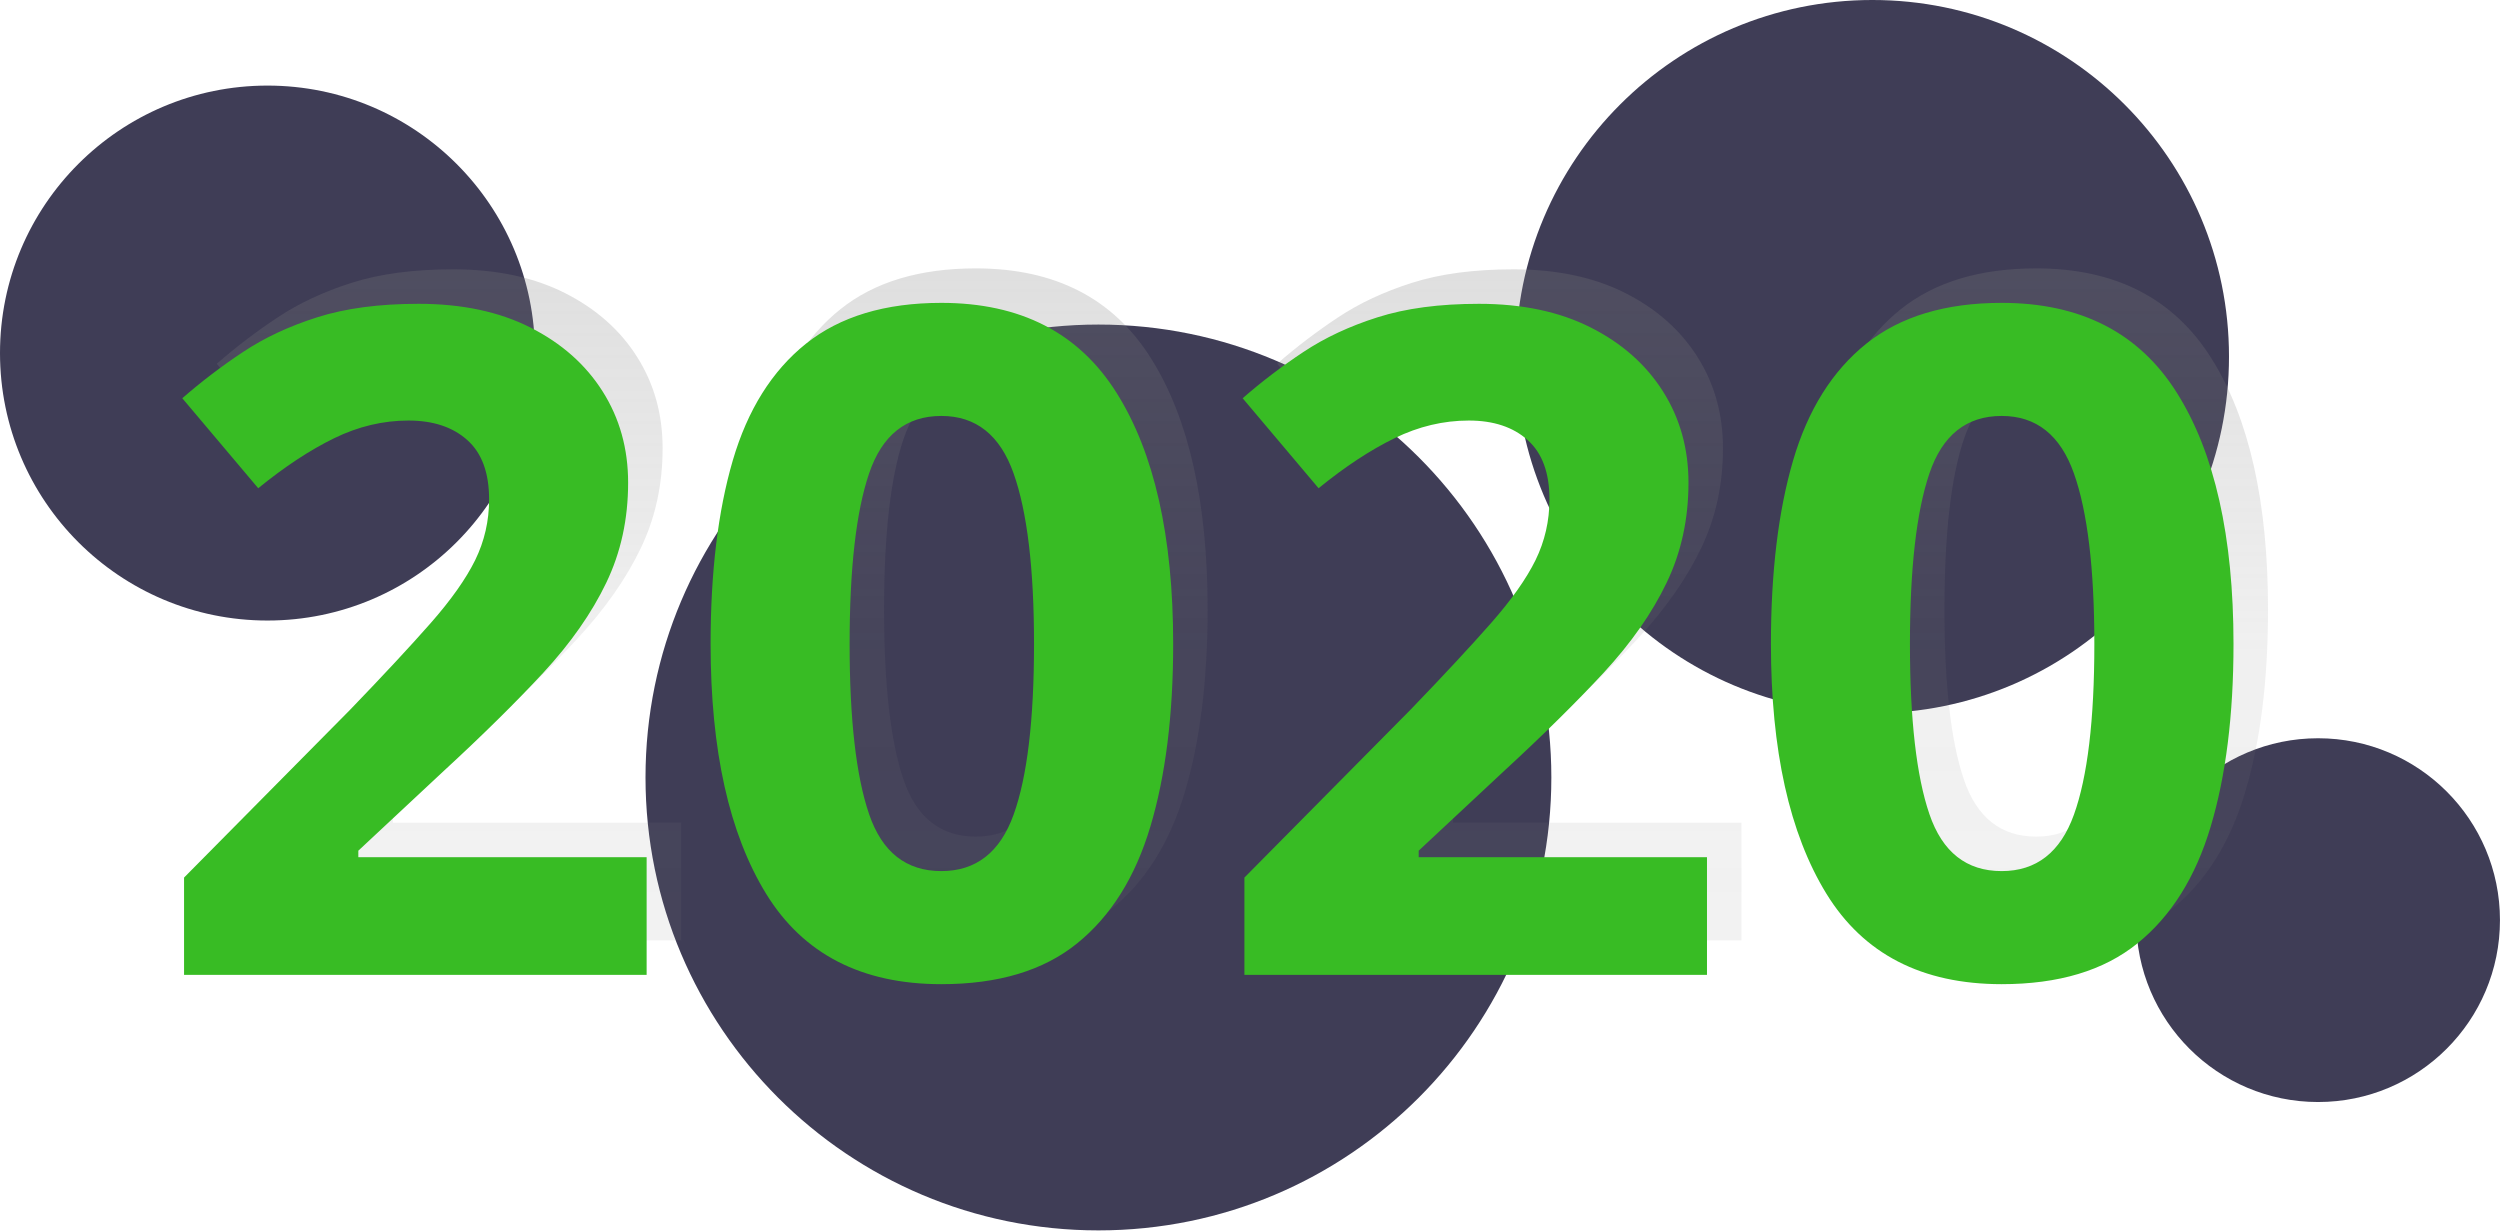
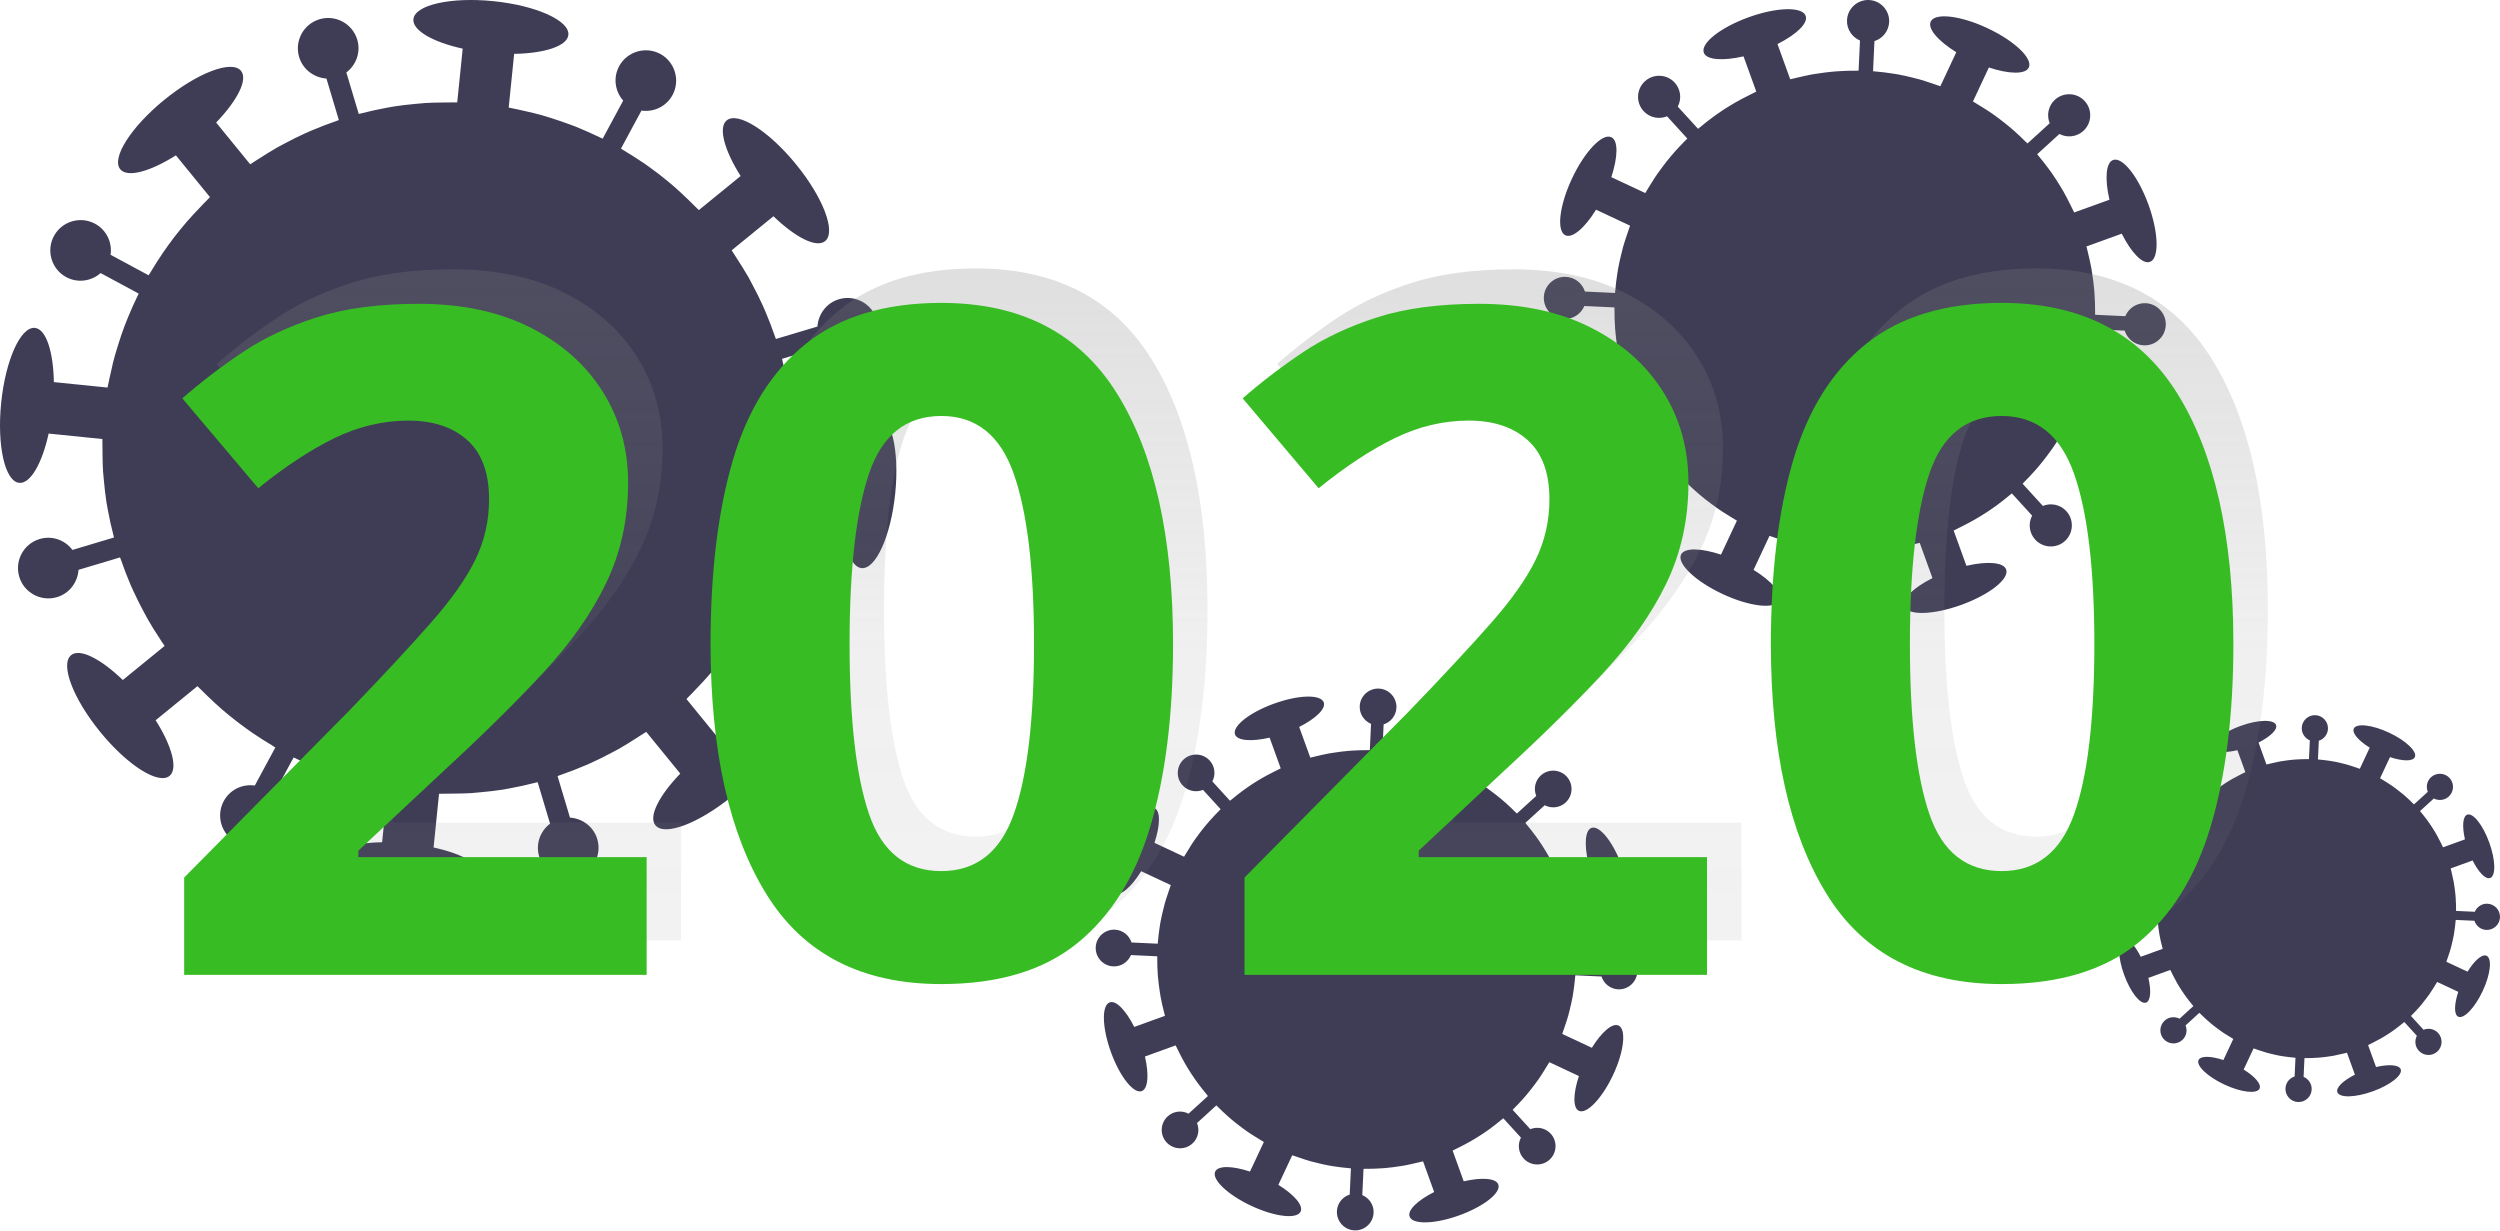
- <svg xmlns="http://www.w3.org/2000/svg" width="381mm" height="187.51mm" version="1.1" viewBox="0 0 381 187.51">
-   <defs>
-     <linearGradient id="linearGradient856" x1="47.901" x2="47.901" y1="120.17" y2="130.53" gradientTransform="matrix(7.5364 0 0 7.5364 -314.27 -819.28)" gradientUnits="userSpaceOnUse">
-       <stop stop-color="gray" stop-opacity=".25" offset="0" />
-       <stop stop-color="gray" stop-opacity=".12" offset=".54" />
-       <stop stop-color="gray" stop-opacity=".1" offset="1" />
+ <svg xmlns="http://www.w3.org/2000/svg" width="381mm" height="187.51mm" version="1.1" viewBox="0 0 381 187.51" id="svg35">
+   <defs id="defs9">
+     <linearGradient id="linearGradient856" x1="47.901" x2="47.901" y1="120.17" y2="130.53" gradientTransform="matrix(9.930714,0,0,9.930714,-286.9686,-1150.972)" gradientUnits="userSpaceOnUse">
+       <stop stop-color="gray" stop-opacity=".25" offset="0" id="stop2" />
+       <stop stop-color="gray" stop-opacity=".12" offset=".54" id="stop4" />
+       <stop stop-color="gray" stop-opacity=".1" offset="1" id="stop6" />
    </linearGradient>
  </defs>
-   <g transform="translate(96.49 -8.9806)">
-     <g transform="matrix(1.3177 0 0 1.3177 30.655 -62.426)" stroke-width=".759">
-       <g fill="#3f3d56">
-         <circle cx="171.61" cy="160.61" r="21.036" />
-         <circle cx="120.06" cy="95.437" r="41.247" />
-         <circle cx="-65.555" cy="95.024" r="30.935" />
-         <circle cx="30.55" cy="144.11" r="52.383" />
-       </g>
-       <text x="-75.496" y="162.948" fill="url(#linearGradient856)" font-family="sans-serif" font-size="107.2px" letter-spacing="0px" stroke-width=".201px" word-spacing="0px" style="line-height:100%" xml:space="preserve">
-         <tspan x="-75.496" y="162.948" fill="url(#linearGradient856)" font-family="'Space Mono'" font-weight="bold" stroke-width=".201px">2020</tspan>
-       </text>
-       <text x="-79.484" y="166.936" fill="#000000" font-family="sans-serif" font-size="107.2px" letter-spacing="0px" stroke-width=".201px" word-spacing="0px" style="line-height:100%" xml:space="preserve">
-         <tspan x="-79.484" y="166.936" fill="#38bc24" font-family="'Space Mono'" font-weight="bold" stroke-width=".201px">2020</tspan>
-       </text>
-     </g>
+   <g style="fill:#3f3d56;fill-opacity:1;stroke:none;stroke-width:0.289" id="g919-35" transform="matrix(0.8299705,0.3889077,-0.3889079,0.8299708,330.823,78.16236)">
+     <path d="m 78.8,44.4 c -0.81,0 -1.5,1.56 -1.75,3.74 h -3.88 c 0,-0.02 -0.01,-0.04 -0.01,-0.06 -0.03,-0.33 -0.08,-0.66 -0.11,-0.99 -0.05,-0.41 -0.09,-0.82 -0.16,-1.22 -0.04,-0.24 -0.1,-0.48 -0.14,-0.73 -0.1,-0.51 -0.21,-1.01 -0.34,-1.51 -0.05,-0.17 -0.1,-0.35 -0.15,-0.52 -0.17,-0.59 -0.36,-1.16 -0.57,-1.73 -0.02,-0.07 -0.04,-0.14 -0.07,-0.2 l 2.88,-1.19 c 0.6,0.65 1.56,0.9 2.43,0.54 1.11,-0.46 1.64,-1.74 1.18,-2.85 -0.46,-1.11 -1.74,-1.64 -2.85,-1.18 -0.87,0.36 -1.37,1.22 -1.34,2.11 l -2.88,1.19 c -0.03,-0.06 -0.06,-0.11 -0.08,-0.16 -0.27,-0.59 -0.56,-1.16 -0.87,-1.72 -0.08,-0.14 -0.15,-0.27 -0.23,-0.41 -0.28,-0.49 -0.59,-0.97 -0.9,-1.43 -0.11,-0.16 -0.21,-0.32 -0.32,-0.48 -0.32,-0.44 -0.65,-0.87 -0.99,-1.29 -0.12,-0.14 -0.22,-0.29 -0.34,-0.43 -0.03,-0.03 -0.05,-0.07 -0.08,-0.1 l 2.74,-2.74 c 1.72,1.35 3.31,1.98 3.88,1.4 0.73,-0.73 -0.45,-3.09 -2.64,-5.28 -2.19,-2.19 -4.55,-3.37 -5.28,-2.64 -0.57,0.57 0.05,2.16 1.4,3.88 l -2.74,2.74 C 64.52,31.08 64.44,31.02 64.36,30.96 64.18,30.81 63.99,30.66 63.8,30.51 63.42,30.21 63.04,29.92 62.65,29.64 62.47,29.52 62.3,29.4 62.12,29.28 61.69,28.99 61.25,28.72 60.8,28.46 60.65,28.37 60.49,28.28 60.34,28.2 59.84,27.93 59.33,27.67 58.81,27.43 58.73,27.39 58.65,27.35 58.57,27.31 l 1.19,-2.87 c 0.89,0.04 1.75,-0.47 2.11,-1.34 0.46,-1.11 -0.07,-2.39 -1.18,-2.85 -1.11,-0.46 -2.39,0.07 -2.85,1.18 -0.36,0.87 -0.11,1.83 0.54,2.43 l -1.19,2.87 c -0.09,-0.03 -0.18,-0.06 -0.27,-0.09 -0.5,-0.18 -1,-0.35 -1.51,-0.5 -0.2,-0.06 -0.4,-0.12 -0.61,-0.17 -0.45,-0.12 -0.91,-0.22 -1.36,-0.32 -0.27,-0.06 -0.54,-0.11 -0.81,-0.16 -0.38,-0.07 -0.76,-0.11 -1.14,-0.16 -0.35,-0.04 -0.7,-0.09 -1.05,-0.12 -0.07,-0.01 -0.13,-0.02 -0.2,-0.02 v -3.88 c 2.17,-0.26 3.74,-0.94 3.74,-1.75 0,-1.03 -2.51,-1.87 -5.6,-1.87 -3.09,0 -5.6,0.84 -5.6,1.87 0,0.81 1.56,1.5 3.74,1.75 v 3.88 c -0.02,0 -0.04,0.01 -0.06,0.01 -0.33,0.03 -0.66,0.08 -0.99,0.11 -0.41,0.05 -0.82,0.09 -1.22,0.16 -0.24,0.04 -0.48,0.1 -0.73,0.14 -0.51,0.1 -1.02,0.21 -1.51,0.34 -0.17,0.05 -0.35,0.1 -0.52,0.15 -0.59,0.17 -1.16,0.36 -1.73,0.57 -0.07,0.02 -0.13,0.04 -0.2,0.07 l -1.19,-2.88 c 0.65,-0.6 0.9,-1.56 0.54,-2.43 -0.46,-1.11 -1.74,-1.64 -2.85,-1.18 -1.11,0.46 -1.64,1.74 -1.18,2.85 0.36,0.87 1.22,1.37 2.11,1.34 l 1.19,2.88 c -0.06,0.03 -0.11,0.06 -0.16,0.08 -0.59,0.27 -1.16,0.56 -1.72,0.87 -0.14,0.08 -0.27,0.15 -0.41,0.23 -0.49,0.28 -0.97,0.59 -1.43,0.9 -0.16,0.11 -0.32,0.21 -0.48,0.32 -0.44,0.32 -0.87,0.65 -1.29,0.99 -0.14,0.12 -0.29,0.22 -0.43,0.34 -0.03,0.03 -0.07,0.05 -0.1,0.08 l -2.74,-2.74 c 1.35,-1.72 1.98,-3.31 1.4,-3.88 -0.73,-0.73 -3.09,0.45 -5.28,2.64 -2.19,2.19 -3.37,4.55 -2.64,5.28 0.57,0.57 2.16,-0.05 3.88,-1.4 l 2.74,2.74 c -0.06,0.07 -0.12,0.15 -0.18,0.23 -0.15,0.18 -0.3,0.37 -0.44,0.56 -0.3,0.38 -0.59,0.76 -0.87,1.16 -0.12,0.18 -0.24,0.35 -0.36,0.53 -0.29,0.43 -0.56,0.87 -0.82,1.33 -0.09,0.15 -0.17,0.3 -0.26,0.46 -0.27,0.5 -0.53,1.01 -0.77,1.53 -0.04,0.08 -0.08,0.16 -0.12,0.24 l -2.87,-1.19 c 0.04,-0.89 -0.47,-1.75 -1.34,-2.11 -1.11,-0.46 -2.39,0.07 -2.85,1.18 -0.46,1.11 0.07,2.39 1.18,2.85 0.87,0.36 1.83,0.11 2.43,-0.54 l 2.87,1.19 c -0.03,0.09 -0.05,0.18 -0.09,0.26 -0.18,0.5 -0.35,1.01 -0.5,1.52 -0.06,0.2 -0.12,0.4 -0.17,0.6 -0.12,0.45 -0.23,0.91 -0.32,1.37 -0.06,0.27 -0.11,0.54 -0.16,0.81 -0.07,0.38 -0.12,0.77 -0.16,1.15 -0.04,0.35 -0.09,0.69 -0.12,1.04 -0.01,0.07 -0.02,0.14 -0.02,0.2 H 19.7 c -0.26,-2.17 -0.94,-3.74 -1.75,-3.74 -1.03,0 -1.87,2.51 -1.87,5.6 0,3.09 0.84,5.6 1.87,5.6 0.81,0 1.5,-1.56 1.75,-3.74 h 3.88 c 0,0.02 0.01,0.04 0.01,0.06 0.03,0.33 0.07,0.66 0.11,0.98 0.05,0.41 0.09,0.82 0.16,1.23 0.04,0.24 0.1,0.48 0.14,0.72 0.1,0.51 0.21,1.02 0.34,1.52 0.05,0.17 0.1,0.35 0.15,0.52 0.17,0.59 0.36,1.17 0.57,1.73 0.02,0.07 0.04,0.13 0.07,0.2 l -2.88,1.19 c -0.6,-0.65 -1.56,-0.9 -2.43,-0.54 -1.11,0.46 -1.64,1.74 -1.18,2.85 0.46,1.11 1.74,1.64 2.85,1.18 0.87,-0.36 1.37,-1.22 1.34,-2.11 l 2.88,-1.19 c 0.02,0.06 0.06,0.11 0.08,0.16 0.27,0.59 0.56,1.16 0.87,1.72 0.08,0.14 0.15,0.27 0.23,0.4 0.29,0.49 0.59,0.97 0.91,1.44 0.11,0.16 0.21,0.32 0.32,0.47 0.32,0.45 0.65,0.88 1,1.3 0.11,0.14 0.22,0.29 0.34,0.42 0.03,0.03 0.05,0.07 0.08,0.1 l -2.74,2.74 c -1.72,-1.35 -3.31,-1.98 -3.88,-1.4 -0.73,0.73 0.45,3.09 2.64,5.28 2.19,2.19 4.55,3.37 5.28,2.64 0.57,-0.57 -0.05,-2.16 -1.4,-3.88 l 2.74,-2.74 c 0.07,0.06 0.15,0.12 0.23,0.18 0.18,0.15 0.37,0.29 0.55,0.44 0.38,0.3 0.76,0.59 1.16,0.87 0.17,0.12 0.35,0.24 0.53,0.36 0.43,0.29 0.88,0.56 1.33,0.82 0.15,0.09 0.3,0.17 0.46,0.26 0.5,0.27 1.01,0.53 1.53,0.77 0.08,0.04 0.15,0.08 0.23,0.12 l -1.19,2.87 c -0.89,-0.04 -1.75,0.47 -2.11,1.34 -0.46,1.11 0.07,2.39 1.18,2.85 1.11,0.46 2.39,-0.07 2.85,-1.18 0.36,-0.87 0.11,-1.83 -0.54,-2.43 l 1.19,-2.87 c 0.09,0.03 0.18,0.05 0.26,0.09 0.5,0.18 1.01,0.35 1.52,0.5 0.2,0.06 0.4,0.12 0.6,0.17 0.45,0.12 0.91,0.23 1.37,0.32 0.27,0.06 0.54,0.11 0.81,0.16 0.38,0.07 0.77,0.12 1.15,0.16 0.35,0.04 0.69,0.09 1.04,0.12 0.07,0.01 0.14,0.02 0.2,0.02 v 3.88 c -2.17,0.26 -3.74,0.94 -3.74,1.75 0,1.03 2.51,1.87 5.6,1.87 3.09,0 5.6,-0.84 5.6,-1.87 0,-0.81 -1.56,-1.5 -3.74,-1.75 v -3.88 c 0.02,0 0.04,-0.01 0.06,-0.01 0.33,-0.03 0.66,-0.07 0.99,-0.11 0.41,-0.05 0.82,-0.09 1.23,-0.16 0.24,-0.04 0.48,-0.1 0.72,-0.14 0.51,-0.1 1.02,-0.21 1.52,-0.34 0.17,-0.05 0.35,-0.1 0.52,-0.15 0.59,-0.17 1.16,-0.36 1.73,-0.57 0.07,-0.02 0.13,-0.04 0.2,-0.07 l 1.19,2.88 c -0.65,0.6 -0.9,1.56 -0.54,2.43 0.46,1.11 1.74,1.64 2.85,1.18 1.11,-0.46 1.64,-1.74 1.18,-2.85 -0.36,-0.87 -1.22,-1.37 -2.11,-1.34 L 58.6,72.66 c 0.06,-0.03 0.11,-0.06 0.16,-0.08 0.59,-0.27 1.16,-0.56 1.72,-0.87 0.14,-0.08 0.27,-0.15 0.41,-0.23 0.49,-0.28 0.97,-0.59 1.43,-0.9 0.16,-0.11 0.32,-0.21 0.48,-0.32 0.44,-0.32 0.87,-0.65 1.29,-0.99 0.14,-0.12 0.29,-0.22 0.43,-0.34 0.03,-0.03 0.07,-0.05 0.1,-0.08 l 2.74,2.74 c -1.35,1.72 -1.98,3.31 -1.4,3.88 0.73,0.73 3.09,-0.45 5.28,-2.64 2.19,-2.19 3.37,-4.55 2.64,-5.28 -0.57,-0.57 -2.16,0.05 -3.88,1.4 l -2.74,-2.74 c 0.06,-0.07 0.12,-0.15 0.18,-0.23 0.15,-0.18 0.3,-0.37 0.44,-0.56 0.3,-0.38 0.59,-0.76 0.87,-1.16 0.12,-0.18 0.24,-0.35 0.36,-0.53 0.29,-0.43 0.56,-0.87 0.82,-1.32 0.09,-0.15 0.18,-0.3 0.26,-0.46 0.27,-0.5 0.53,-1.01 0.77,-1.53 0.04,-0.08 0.08,-0.16 0.12,-0.24 l 2.87,1.19 c -0.04,0.89 0.47,1.75 1.34,2.11 1.11,0.46 2.39,-0.07 2.85,-1.18 0.46,-1.11 -0.07,-2.39 -1.18,-2.85 -0.87,-0.36 -1.83,-0.11 -2.43,0.54 L 71.66,58.8 c 0.03,-0.09 0.06,-0.18 0.09,-0.27 0.18,-0.5 0.35,-1 0.5,-1.52 0.06,-0.2 0.12,-0.4 0.17,-0.61 0.12,-0.45 0.22,-0.91 0.32,-1.37 0.06,-0.27 0.11,-0.54 0.16,-0.81 0.07,-0.38 0.11,-0.76 0.16,-1.14 0.04,-0.35 0.09,-0.7 0.12,-1.05 0.01,-0.07 0.02,-0.13 0.02,-0.2 h 3.88 c 0.26,2.17 0.94,3.74 1.75,3.74 1.03,0 1.87,-2.51 1.87,-5.6 0,-3.09 -0.87,-5.57 -1.9,-5.57 z" id="path908-62" style="fill:#3f3d56;fill-opacity:1;stroke:none;stroke-width:0.289" />
  </g>
+   <g style="fill:#3f3d56;fill-opacity:1;stroke:none;stroke-width:0.18" id="g919-3" transform="matrix(1.334661,0.6253956,-0.6253959,1.334661,249.3771,-49.57532)">
+     <path d="m 78.8,44.4 c -0.81,0 -1.5,1.56 -1.75,3.74 h -3.88 c 0,-0.02 -0.01,-0.04 -0.01,-0.06 -0.03,-0.33 -0.08,-0.66 -0.11,-0.99 -0.05,-0.41 -0.09,-0.82 -0.16,-1.22 -0.04,-0.24 -0.1,-0.48 -0.14,-0.73 -0.1,-0.51 -0.21,-1.01 -0.34,-1.51 -0.05,-0.17 -0.1,-0.35 -0.15,-0.52 -0.17,-0.59 -0.36,-1.16 -0.57,-1.73 -0.02,-0.07 -0.04,-0.14 -0.07,-0.2 l 2.88,-1.19 c 0.6,0.65 1.56,0.9 2.43,0.54 1.11,-0.46 1.64,-1.74 1.18,-2.85 -0.46,-1.11 -1.74,-1.64 -2.85,-1.18 -0.87,0.36 -1.37,1.22 -1.34,2.11 l -2.88,1.19 c -0.03,-0.06 -0.06,-0.11 -0.08,-0.16 -0.27,-0.59 -0.56,-1.16 -0.87,-1.72 -0.08,-0.14 -0.15,-0.27 -0.23,-0.41 -0.28,-0.49 -0.59,-0.97 -0.9,-1.43 -0.11,-0.16 -0.21,-0.32 -0.32,-0.48 -0.32,-0.44 -0.65,-0.87 -0.99,-1.29 -0.12,-0.14 -0.22,-0.29 -0.34,-0.43 -0.03,-0.03 -0.05,-0.07 -0.08,-0.1 l 2.74,-2.74 c 1.72,1.35 3.31,1.98 3.88,1.4 0.73,-0.73 -0.45,-3.09 -2.64,-5.28 -2.19,-2.19 -4.55,-3.37 -5.28,-2.64 -0.57,0.57 0.05,2.16 1.4,3.88 l -2.74,2.74 C 64.52,31.08 64.44,31.02 64.36,30.96 64.18,30.81 63.99,30.66 63.8,30.51 63.42,30.21 63.04,29.92 62.65,29.64 62.47,29.52 62.3,29.4 62.12,29.28 61.69,28.99 61.25,28.72 60.8,28.46 60.65,28.37 60.49,28.28 60.34,28.2 59.84,27.93 59.33,27.67 58.81,27.43 58.73,27.39 58.65,27.35 58.57,27.31 l 1.19,-2.87 c 0.89,0.04 1.75,-0.47 2.11,-1.34 0.46,-1.11 -0.07,-2.39 -1.18,-2.85 -1.11,-0.46 -2.39,0.07 -2.85,1.18 -0.36,0.87 -0.11,1.83 0.54,2.43 l -1.19,2.87 c -0.09,-0.03 -0.18,-0.06 -0.27,-0.09 -0.5,-0.18 -1,-0.35 -1.51,-0.5 -0.2,-0.06 -0.4,-0.12 -0.61,-0.17 -0.45,-0.12 -0.91,-0.22 -1.36,-0.32 -0.27,-0.06 -0.54,-0.11 -0.81,-0.16 -0.38,-0.07 -0.76,-0.11 -1.14,-0.16 -0.35,-0.04 -0.7,-0.09 -1.05,-0.12 -0.07,-0.01 -0.13,-0.02 -0.2,-0.02 v -3.88 c 2.17,-0.26 3.74,-0.94 3.74,-1.75 0,-1.03 -2.51,-1.87 -5.6,-1.87 -3.09,0 -5.6,0.84 -5.6,1.87 0,0.81 1.56,1.5 3.74,1.75 v 3.88 c -0.02,0 -0.04,0.01 -0.06,0.01 -0.33,0.03 -0.66,0.08 -0.99,0.11 -0.41,0.05 -0.82,0.09 -1.22,0.16 -0.24,0.04 -0.48,0.1 -0.73,0.14 -0.51,0.1 -1.02,0.21 -1.51,0.34 -0.17,0.05 -0.35,0.1 -0.52,0.15 -0.59,0.17 -1.16,0.36 -1.73,0.57 -0.07,0.02 -0.13,0.04 -0.2,0.07 l -1.19,-2.88 c 0.65,-0.6 0.9,-1.56 0.54,-2.43 -0.46,-1.11 -1.74,-1.64 -2.85,-1.18 -1.11,0.46 -1.64,1.74 -1.18,2.85 0.36,0.87 1.22,1.37 2.11,1.34 l 1.19,2.88 c -0.06,0.03 -0.11,0.06 -0.16,0.08 -0.59,0.27 -1.16,0.56 -1.72,0.87 -0.14,0.08 -0.27,0.15 -0.41,0.23 -0.49,0.28 -0.97,0.59 -1.43,0.9 -0.16,0.11 -0.32,0.21 -0.48,0.32 -0.44,0.32 -0.87,0.65 -1.29,0.99 -0.14,0.12 -0.29,0.22 -0.43,0.34 -0.03,0.03 -0.07,0.05 -0.1,0.08 l -2.74,-2.74 c 1.35,-1.72 1.98,-3.31 1.4,-3.88 -0.73,-0.73 -3.09,0.45 -5.28,2.64 -2.19,2.19 -3.37,4.55 -2.64,5.28 0.57,0.57 2.16,-0.05 3.88,-1.4 l 2.74,2.74 c -0.06,0.07 -0.12,0.15 -0.18,0.23 -0.15,0.18 -0.3,0.37 -0.44,0.56 -0.3,0.38 -0.59,0.76 -0.87,1.16 -0.12,0.18 -0.24,0.35 -0.36,0.53 -0.29,0.43 -0.56,0.87 -0.82,1.33 -0.09,0.15 -0.17,0.3 -0.26,0.46 -0.27,0.5 -0.53,1.01 -0.77,1.53 -0.04,0.08 -0.08,0.16 -0.12,0.24 l -2.87,-1.19 c 0.04,-0.89 -0.47,-1.75 -1.34,-2.11 -1.11,-0.46 -2.39,0.07 -2.85,1.18 -0.46,1.11 0.07,2.39 1.18,2.85 0.87,0.36 1.83,0.11 2.43,-0.54 l 2.87,1.19 c -0.03,0.09 -0.05,0.18 -0.09,0.26 -0.18,0.5 -0.35,1.01 -0.5,1.52 -0.06,0.2 -0.12,0.4 -0.17,0.6 -0.12,0.45 -0.23,0.91 -0.32,1.37 -0.06,0.27 -0.11,0.54 -0.16,0.81 -0.07,0.38 -0.12,0.77 -0.16,1.15 -0.04,0.35 -0.09,0.69 -0.12,1.04 -0.01,0.07 -0.02,0.14 -0.02,0.2 H 19.7 c -0.26,-2.17 -0.94,-3.74 -1.75,-3.74 -1.03,0 -1.87,2.51 -1.87,5.6 0,3.09 0.84,5.6 1.87,5.6 0.81,0 1.5,-1.56 1.75,-3.74 h 3.88 c 0,0.02 0.01,0.04 0.01,0.06 0.03,0.33 0.07,0.66 0.11,0.98 0.05,0.41 0.09,0.82 0.16,1.23 0.04,0.24 0.1,0.48 0.14,0.72 0.1,0.51 0.21,1.02 0.34,1.52 0.05,0.17 0.1,0.35 0.15,0.52 0.17,0.59 0.36,1.17 0.57,1.73 0.02,0.07 0.04,0.13 0.07,0.2 l -2.88,1.19 c -0.6,-0.65 -1.56,-0.9 -2.43,-0.54 -1.11,0.46 -1.64,1.74 -1.18,2.85 0.46,1.11 1.74,1.64 2.85,1.18 0.87,-0.36 1.37,-1.22 1.34,-2.11 l 2.88,-1.19 c 0.02,0.06 0.06,0.11 0.08,0.16 0.27,0.59 0.56,1.16 0.87,1.72 0.08,0.14 0.15,0.27 0.23,0.4 0.29,0.49 0.59,0.97 0.91,1.44 0.11,0.16 0.21,0.32 0.32,0.47 0.32,0.45 0.65,0.88 1,1.3 0.11,0.14 0.22,0.29 0.34,0.42 0.03,0.03 0.05,0.07 0.08,0.1 l -2.74,2.74 c -1.72,-1.35 -3.31,-1.98 -3.88,-1.4 -0.73,0.73 0.45,3.09 2.64,5.28 2.19,2.19 4.55,3.37 5.28,2.64 0.57,-0.57 -0.05,-2.16 -1.4,-3.88 l 2.74,-2.74 c 0.07,0.06 0.15,0.12 0.23,0.18 0.18,0.15 0.37,0.29 0.55,0.44 0.38,0.3 0.76,0.59 1.16,0.87 0.17,0.12 0.35,0.24 0.53,0.36 0.43,0.29 0.88,0.56 1.33,0.82 0.15,0.09 0.3,0.17 0.46,0.26 0.5,0.27 1.01,0.53 1.53,0.77 0.08,0.04 0.15,0.08 0.23,0.12 l -1.19,2.87 c -0.89,-0.04 -1.75,0.47 -2.11,1.34 -0.46,1.11 0.07,2.39 1.18,2.85 1.11,0.46 2.39,-0.07 2.85,-1.18 0.36,-0.87 0.11,-1.83 -0.54,-2.43 l 1.19,-2.87 c 0.09,0.03 0.18,0.05 0.26,0.09 0.5,0.18 1.01,0.35 1.52,0.5 0.2,0.06 0.4,0.12 0.6,0.17 0.45,0.12 0.91,0.23 1.37,0.32 0.27,0.06 0.54,0.11 0.81,0.16 0.38,0.07 0.77,0.12 1.15,0.16 0.35,0.04 0.69,0.09 1.04,0.12 0.07,0.01 0.14,0.02 0.2,0.02 v 3.88 c -2.17,0.26 -3.74,0.94 -3.74,1.75 0,1.03 2.51,1.87 5.6,1.87 3.09,0 5.6,-0.84 5.6,-1.87 0,-0.81 -1.56,-1.5 -3.74,-1.75 v -3.88 c 0.02,0 0.04,-0.01 0.06,-0.01 0.33,-0.03 0.66,-0.07 0.99,-0.11 0.41,-0.05 0.82,-0.09 1.23,-0.16 0.24,-0.04 0.48,-0.1 0.72,-0.14 0.51,-0.1 1.02,-0.21 1.52,-0.34 0.17,-0.05 0.35,-0.1 0.52,-0.15 0.59,-0.17 1.16,-0.36 1.73,-0.57 0.07,-0.02 0.13,-0.04 0.2,-0.07 l 1.19,2.88 c -0.65,0.6 -0.9,1.56 -0.54,2.43 0.46,1.11 1.74,1.64 2.85,1.18 1.11,-0.46 1.64,-1.74 1.18,-2.85 -0.36,-0.87 -1.22,-1.37 -2.11,-1.34 L 58.6,72.66 c 0.06,-0.03 0.11,-0.06 0.16,-0.08 0.59,-0.27 1.16,-0.56 1.72,-0.87 0.14,-0.08 0.27,-0.15 0.41,-0.23 0.49,-0.28 0.97,-0.59 1.43,-0.9 0.16,-0.11 0.32,-0.21 0.48,-0.32 0.44,-0.32 0.87,-0.65 1.29,-0.99 0.14,-0.12 0.29,-0.22 0.43,-0.34 0.03,-0.03 0.07,-0.05 0.1,-0.08 l 2.74,2.74 c -1.35,1.72 -1.98,3.31 -1.4,3.88 0.73,0.73 3.09,-0.45 5.28,-2.64 2.19,-2.19 3.37,-4.55 2.64,-5.28 -0.57,-0.57 -2.16,0.05 -3.88,1.4 l -2.74,-2.74 c 0.06,-0.07 0.12,-0.15 0.18,-0.23 0.15,-0.18 0.3,-0.37 0.44,-0.56 0.3,-0.38 0.59,-0.76 0.87,-1.16 0.12,-0.18 0.24,-0.35 0.36,-0.53 0.29,-0.43 0.56,-0.87 0.82,-1.32 0.09,-0.15 0.18,-0.3 0.26,-0.46 0.27,-0.5 0.53,-1.01 0.77,-1.53 0.04,-0.08 0.08,-0.16 0.12,-0.24 l 2.87,1.19 c -0.04,0.89 0.47,1.75 1.34,2.11 1.11,0.46 2.39,-0.07 2.85,-1.18 0.46,-1.11 -0.07,-2.39 -1.18,-2.85 -0.87,-0.36 -1.83,-0.11 -2.43,0.54 L 71.66,58.8 c 0.03,-0.09 0.06,-0.18 0.09,-0.27 0.18,-0.5 0.35,-1 0.5,-1.52 0.06,-0.2 0.12,-0.4 0.17,-0.61 0.12,-0.45 0.22,-0.91 0.32,-1.37 0.06,-0.27 0.11,-0.54 0.16,-0.81 0.07,-0.38 0.11,-0.76 0.16,-1.14 0.04,-0.35 0.09,-0.7 0.12,-1.05 0.01,-0.07 0.02,-0.13 0.02,-0.2 h 3.88 c 0.26,2.17 0.94,3.74 1.75,3.74 1.03,0 1.87,-2.51 1.87,-5.6 0,-3.09 -0.87,-5.57 -1.9,-5.57 z" id="path908-6" style="fill:#3f3d56;fill-opacity:1;stroke:none;stroke-width:0.18" />
+   </g>
+   <g style="fill:#3f3d56;fill-opacity:1;stroke:none;stroke-width:0.125" id="g919-3-7" transform="matrix(2.108483,0.2144452,-0.2144453,2.108483,-23.00292,-47.49471)">
+     <path d="m 78.8,44.4 c -0.81,0 -1.5,1.56 -1.75,3.74 h -3.88 c 0,-0.02 -0.01,-0.04 -0.01,-0.06 -0.03,-0.33 -0.08,-0.66 -0.11,-0.99 -0.05,-0.41 -0.09,-0.82 -0.16,-1.22 -0.04,-0.24 -0.1,-0.48 -0.14,-0.73 -0.1,-0.51 -0.21,-1.01 -0.34,-1.51 -0.05,-0.17 -0.1,-0.35 -0.15,-0.52 -0.17,-0.59 -0.36,-1.16 -0.57,-1.73 -0.02,-0.07 -0.04,-0.14 -0.07,-0.2 l 2.88,-1.19 c 0.6,0.65 1.56,0.9 2.43,0.54 1.11,-0.46 1.64,-1.74 1.18,-2.85 -0.46,-1.11 -1.74,-1.64 -2.85,-1.18 -0.87,0.36 -1.37,1.22 -1.34,2.11 l -2.88,1.19 c -0.03,-0.06 -0.06,-0.11 -0.08,-0.16 -0.27,-0.59 -0.56,-1.16 -0.87,-1.72 -0.08,-0.14 -0.15,-0.27 -0.23,-0.41 -0.28,-0.49 -0.59,-0.97 -0.9,-1.43 -0.11,-0.16 -0.21,-0.32 -0.32,-0.48 -0.32,-0.44 -0.65,-0.87 -0.99,-1.29 -0.12,-0.14 -0.22,-0.29 -0.34,-0.43 -0.03,-0.03 -0.05,-0.07 -0.08,-0.1 l 2.74,-2.74 c 1.72,1.35 3.31,1.98 3.88,1.4 0.73,-0.73 -0.45,-3.09 -2.64,-5.28 -2.19,-2.19 -4.55,-3.37 -5.28,-2.64 -0.57,0.57 0.05,2.16 1.4,3.88 l -2.74,2.74 C 64.52,31.08 64.44,31.02 64.36,30.96 64.18,30.81 63.99,30.66 63.8,30.51 63.42,30.21 63.04,29.92 62.65,29.64 62.47,29.52 62.3,29.4 62.12,29.28 61.69,28.99 61.25,28.72 60.8,28.46 60.65,28.37 60.49,28.28 60.34,28.2 59.84,27.93 59.33,27.67 58.81,27.43 58.73,27.39 58.65,27.35 58.57,27.31 l 1.19,-2.87 c 0.89,0.04 1.75,-0.47 2.11,-1.34 0.46,-1.11 -0.07,-2.39 -1.18,-2.85 -1.11,-0.46 -2.39,0.07 -2.85,1.18 -0.36,0.87 -0.11,1.83 0.54,2.43 l -1.19,2.87 c -0.09,-0.03 -0.18,-0.06 -0.27,-0.09 -0.5,-0.18 -1,-0.35 -1.51,-0.5 -0.2,-0.06 -0.4,-0.12 -0.61,-0.17 -0.45,-0.12 -0.91,-0.22 -1.36,-0.32 -0.27,-0.06 -0.54,-0.11 -0.81,-0.16 -0.38,-0.07 -0.76,-0.11 -1.14,-0.16 -0.35,-0.04 -0.7,-0.09 -1.05,-0.12 -0.07,-0.01 -0.13,-0.02 -0.2,-0.02 v -3.88 c 2.17,-0.26 3.74,-0.94 3.74,-1.75 0,-1.03 -2.51,-1.87 -5.6,-1.87 -3.09,0 -5.6,0.84 -5.6,1.87 0,0.81 1.56,1.5 3.74,1.75 v 3.88 c -0.02,0 -0.04,0.01 -0.06,0.01 -0.33,0.03 -0.66,0.08 -0.99,0.11 -0.41,0.05 -0.82,0.09 -1.22,0.16 -0.24,0.04 -0.48,0.1 -0.73,0.14 -0.51,0.1 -1.02,0.21 -1.51,0.34 -0.17,0.05 -0.35,0.1 -0.52,0.15 -0.59,0.17 -1.16,0.36 -1.73,0.57 -0.07,0.02 -0.13,0.04 -0.2,0.07 l -1.19,-2.88 c 0.65,-0.6 0.9,-1.56 0.54,-2.43 -0.46,-1.11 -1.74,-1.64 -2.85,-1.18 -1.11,0.46 -1.64,1.74 -1.18,2.85 0.36,0.87 1.22,1.37 2.11,1.34 l 1.19,2.88 c -0.06,0.03 -0.11,0.06 -0.16,0.08 -0.59,0.27 -1.16,0.56 -1.72,0.87 -0.14,0.08 -0.27,0.15 -0.41,0.23 -0.49,0.28 -0.97,0.59 -1.43,0.9 -0.16,0.11 -0.32,0.21 -0.48,0.32 -0.44,0.32 -0.87,0.65 -1.29,0.99 -0.14,0.12 -0.29,0.22 -0.43,0.34 -0.03,0.03 -0.07,0.05 -0.1,0.08 l -2.74,-2.74 c 1.35,-1.72 1.98,-3.31 1.4,-3.88 -0.73,-0.73 -3.09,0.45 -5.28,2.64 -2.19,2.19 -3.37,4.55 -2.64,5.28 0.57,0.57 2.16,-0.05 3.88,-1.4 l 2.74,2.74 c -0.06,0.07 -0.12,0.15 -0.18,0.23 -0.15,0.18 -0.3,0.37 -0.44,0.56 -0.3,0.38 -0.59,0.76 -0.87,1.16 -0.12,0.18 -0.24,0.35 -0.36,0.53 -0.29,0.43 -0.56,0.87 -0.82,1.33 -0.09,0.15 -0.17,0.3 -0.26,0.46 -0.27,0.5 -0.53,1.01 -0.77,1.53 -0.04,0.08 -0.08,0.16 -0.12,0.24 l -2.87,-1.19 c 0.04,-0.89 -0.47,-1.75 -1.34,-2.11 -1.11,-0.46 -2.39,0.07 -2.85,1.18 -0.46,1.11 0.07,2.39 1.18,2.85 0.87,0.36 1.83,0.11 2.43,-0.54 l 2.87,1.19 c -0.03,0.09 -0.05,0.18 -0.09,0.26 -0.18,0.5 -0.35,1.01 -0.5,1.52 -0.06,0.2 -0.12,0.4 -0.17,0.6 -0.12,0.45 -0.23,0.91 -0.32,1.37 -0.06,0.27 -0.11,0.54 -0.16,0.81 -0.07,0.38 -0.12,0.77 -0.16,1.15 -0.04,0.35 -0.09,0.69 -0.12,1.04 -0.01,0.07 -0.02,0.14 -0.02,0.2 H 19.7 c -0.26,-2.17 -0.94,-3.74 -1.75,-3.74 -1.03,0 -1.87,2.51 -1.87,5.6 0,3.09 0.84,5.6 1.87,5.6 0.81,0 1.5,-1.56 1.75,-3.74 h 3.88 c 0,0.02 0.01,0.04 0.01,0.06 0.03,0.33 0.07,0.66 0.11,0.98 0.05,0.41 0.09,0.82 0.16,1.23 0.04,0.24 0.1,0.48 0.14,0.72 0.1,0.51 0.21,1.02 0.34,1.52 0.05,0.17 0.1,0.35 0.15,0.52 0.17,0.59 0.36,1.17 0.57,1.73 0.02,0.07 0.04,0.13 0.07,0.2 l -2.88,1.19 c -0.6,-0.65 -1.56,-0.9 -2.43,-0.54 -1.11,0.46 -1.64,1.74 -1.18,2.85 0.46,1.11 1.74,1.64 2.85,1.18 0.87,-0.36 1.37,-1.22 1.34,-2.11 l 2.88,-1.19 c 0.02,0.06 0.06,0.11 0.08,0.16 0.27,0.59 0.56,1.16 0.87,1.72 0.08,0.14 0.15,0.27 0.23,0.4 0.29,0.49 0.59,0.97 0.91,1.44 0.11,0.16 0.21,0.32 0.32,0.47 0.32,0.45 0.65,0.88 1,1.3 0.11,0.14 0.22,0.29 0.34,0.42 0.03,0.03 0.05,0.07 0.08,0.1 l -2.74,2.74 c -1.72,-1.35 -3.31,-1.98 -3.88,-1.4 -0.73,0.73 0.45,3.09 2.64,5.28 2.19,2.19 4.55,3.37 5.28,2.64 0.57,-0.57 -0.05,-2.16 -1.4,-3.88 l 2.74,-2.74 c 0.07,0.06 0.15,0.12 0.23,0.18 0.18,0.15 0.37,0.29 0.55,0.44 0.38,0.3 0.76,0.59 1.16,0.87 0.17,0.12 0.35,0.24 0.53,0.36 0.43,0.29 0.88,0.56 1.33,0.82 0.15,0.09 0.3,0.17 0.46,0.26 0.5,0.27 1.01,0.53 1.53,0.77 0.08,0.04 0.15,0.08 0.23,0.12 l -1.19,2.87 c -0.89,-0.04 -1.75,0.47 -2.11,1.34 -0.46,1.11 0.07,2.39 1.18,2.85 1.11,0.46 2.39,-0.07 2.85,-1.18 0.36,-0.87 0.11,-1.83 -0.54,-2.43 l 1.19,-2.87 c 0.09,0.03 0.18,0.05 0.26,0.09 0.5,0.18 1.01,0.35 1.52,0.5 0.2,0.06 0.4,0.12 0.6,0.17 0.45,0.12 0.91,0.23 1.37,0.32 0.27,0.06 0.54,0.11 0.81,0.16 0.38,0.07 0.77,0.12 1.15,0.16 0.35,0.04 0.69,0.09 1.04,0.12 0.07,0.01 0.14,0.02 0.2,0.02 v 3.88 c -2.17,0.26 -3.74,0.94 -3.74,1.75 0,1.03 2.51,1.87 5.6,1.87 3.09,0 5.6,-0.84 5.6,-1.87 0,-0.81 -1.56,-1.5 -3.74,-1.75 v -3.88 c 0.02,0 0.04,-0.01 0.06,-0.01 0.33,-0.03 0.66,-0.07 0.99,-0.11 0.41,-0.05 0.82,-0.09 1.23,-0.16 0.24,-0.04 0.48,-0.1 0.72,-0.14 0.51,-0.1 1.02,-0.21 1.52,-0.34 0.17,-0.05 0.35,-0.1 0.52,-0.15 0.59,-0.17 1.16,-0.36 1.73,-0.57 0.07,-0.02 0.13,-0.04 0.2,-0.07 l 1.19,2.88 c -0.65,0.6 -0.9,1.56 -0.54,2.43 0.46,1.11 1.74,1.64 2.85,1.18 1.11,-0.46 1.64,-1.74 1.18,-2.85 -0.36,-0.87 -1.22,-1.37 -2.11,-1.34 L 58.6,72.66 c 0.06,-0.03 0.11,-0.06 0.16,-0.08 0.59,-0.27 1.16,-0.56 1.72,-0.87 0.14,-0.08 0.27,-0.15 0.41,-0.23 0.49,-0.28 0.97,-0.59 1.43,-0.9 0.16,-0.11 0.32,-0.21 0.48,-0.32 0.44,-0.32 0.87,-0.65 1.29,-0.99 0.14,-0.12 0.29,-0.22 0.43,-0.34 0.03,-0.03 0.07,-0.05 0.1,-0.08 l 2.74,2.74 c -1.35,1.72 -1.98,3.31 -1.4,3.88 0.73,0.73 3.09,-0.45 5.28,-2.64 2.19,-2.19 3.37,-4.55 2.64,-5.28 -0.57,-0.57 -2.16,0.05 -3.88,1.4 l -2.74,-2.74 c 0.06,-0.07 0.12,-0.15 0.18,-0.23 0.15,-0.18 0.3,-0.37 0.44,-0.56 0.3,-0.38 0.59,-0.76 0.87,-1.16 0.12,-0.18 0.24,-0.35 0.36,-0.53 0.29,-0.43 0.56,-0.87 0.82,-1.32 0.09,-0.15 0.18,-0.3 0.26,-0.46 0.27,-0.5 0.53,-1.01 0.77,-1.53 0.04,-0.08 0.08,-0.16 0.12,-0.24 l 2.87,1.19 c -0.04,0.89 0.47,1.75 1.34,2.11 1.11,0.46 2.39,-0.07 2.85,-1.18 0.46,-1.11 -0.07,-2.39 -1.18,-2.85 -0.87,-0.36 -1.83,-0.11 -2.43,0.54 L 71.66,58.8 c 0.03,-0.09 0.06,-0.18 0.09,-0.27 0.18,-0.5 0.35,-1 0.5,-1.52 0.06,-0.2 0.12,-0.4 0.17,-0.61 0.12,-0.45 0.22,-0.91 0.32,-1.37 0.06,-0.27 0.11,-0.54 0.16,-0.81 0.07,-0.38 0.11,-0.76 0.16,-1.14 0.04,-0.35 0.09,-0.7 0.12,-1.05 0.01,-0.07 0.02,-0.13 0.02,-0.2 h 3.88 c 0.26,2.17 0.94,3.74 1.75,3.74 1.03,0 1.87,-2.51 1.87,-5.6 0,-3.09 -0.87,-5.57 -1.9,-5.57 z" id="path908-6-5" style="fill:#3f3d56;fill-opacity:1;stroke:none;stroke-width:0.125" />
+   </g>
+   <g style="fill:#3f3d56;fill-opacity:1;stroke:none;stroke-width:0.206" id="g919" transform="matrix(1.162309,0.544635,-0.5446352,1.16231,179.2625,61.76591)">
+     <path d="m 78.8,44.4 c -0.81,0 -1.5,1.56 -1.75,3.74 h -3.88 c 0,-0.02 -0.01,-0.04 -0.01,-0.06 -0.03,-0.33 -0.08,-0.66 -0.11,-0.99 -0.05,-0.41 -0.09,-0.82 -0.16,-1.22 -0.04,-0.24 -0.1,-0.48 -0.14,-0.73 -0.1,-0.51 -0.21,-1.01 -0.34,-1.51 -0.05,-0.17 -0.1,-0.35 -0.15,-0.52 -0.17,-0.59 -0.36,-1.16 -0.57,-1.73 -0.02,-0.07 -0.04,-0.14 -0.07,-0.2 l 2.88,-1.19 c 0.6,0.65 1.56,0.9 2.43,0.54 1.11,-0.46 1.64,-1.74 1.18,-2.85 -0.46,-1.11 -1.74,-1.64 -2.85,-1.18 -0.87,0.36 -1.37,1.22 -1.34,2.11 l -2.88,1.19 c -0.03,-0.06 -0.06,-0.11 -0.08,-0.16 -0.27,-0.59 -0.56,-1.16 -0.87,-1.72 -0.08,-0.14 -0.15,-0.27 -0.23,-0.41 -0.28,-0.49 -0.59,-0.97 -0.9,-1.43 -0.11,-0.16 -0.21,-0.32 -0.32,-0.48 -0.32,-0.44 -0.65,-0.87 -0.99,-1.29 -0.12,-0.14 -0.22,-0.29 -0.34,-0.43 -0.03,-0.03 -0.05,-0.07 -0.08,-0.1 l 2.74,-2.74 c 1.72,1.35 3.31,1.98 3.88,1.4 0.73,-0.73 -0.45,-3.09 -2.64,-5.28 -2.19,-2.19 -4.55,-3.37 -5.28,-2.64 -0.57,0.57 0.05,2.16 1.4,3.88 l -2.74,2.74 C 64.52,31.08 64.44,31.02 64.36,30.96 64.18,30.81 63.99,30.66 63.8,30.51 63.42,30.21 63.04,29.92 62.65,29.64 62.47,29.52 62.3,29.4 62.12,29.28 61.69,28.99 61.25,28.72 60.8,28.46 60.65,28.37 60.49,28.28 60.34,28.2 59.84,27.93 59.33,27.67 58.81,27.43 58.73,27.39 58.65,27.35 58.57,27.31 l 1.19,-2.87 c 0.89,0.04 1.75,-0.47 2.11,-1.34 0.46,-1.11 -0.07,-2.39 -1.18,-2.85 -1.11,-0.46 -2.39,0.07 -2.85,1.18 -0.36,0.87 -0.11,1.83 0.54,2.43 l -1.19,2.87 c -0.09,-0.03 -0.18,-0.06 -0.27,-0.09 -0.5,-0.18 -1,-0.35 -1.51,-0.5 -0.2,-0.06 -0.4,-0.12 -0.61,-0.17 -0.45,-0.12 -0.91,-0.22 -1.36,-0.32 -0.27,-0.06 -0.54,-0.11 -0.81,-0.16 -0.38,-0.07 -0.76,-0.11 -1.14,-0.16 -0.35,-0.04 -0.7,-0.09 -1.05,-0.12 -0.07,-0.01 -0.13,-0.02 -0.2,-0.02 v -3.88 c 2.17,-0.26 3.74,-0.94 3.74,-1.75 0,-1.03 -2.51,-1.87 -5.6,-1.87 -3.09,0 -5.6,0.84 -5.6,1.87 0,0.81 1.56,1.5 3.74,1.75 v 3.88 c -0.02,0 -0.04,0.01 -0.06,0.01 -0.33,0.03 -0.66,0.08 -0.99,0.11 -0.41,0.05 -0.82,0.09 -1.22,0.16 -0.24,0.04 -0.48,0.1 -0.73,0.14 -0.51,0.1 -1.02,0.21 -1.51,0.34 -0.17,0.05 -0.35,0.1 -0.52,0.15 -0.59,0.17 -1.16,0.36 -1.73,0.57 -0.07,0.02 -0.13,0.04 -0.2,0.07 l -1.19,-2.88 c 0.65,-0.6 0.9,-1.56 0.54,-2.43 -0.46,-1.11 -1.74,-1.64 -2.85,-1.18 -1.11,0.46 -1.64,1.74 -1.18,2.85 0.36,0.87 1.22,1.37 2.11,1.34 l 1.19,2.88 c -0.06,0.03 -0.11,0.06 -0.16,0.08 -0.59,0.27 -1.16,0.56 -1.72,0.87 -0.14,0.08 -0.27,0.15 -0.41,0.23 -0.49,0.28 -0.97,0.59 -1.43,0.9 -0.16,0.11 -0.32,0.21 -0.48,0.32 -0.44,0.32 -0.87,0.65 -1.29,0.99 -0.14,0.12 -0.29,0.22 -0.43,0.34 -0.03,0.03 -0.07,0.05 -0.1,0.08 l -2.74,-2.74 c 1.35,-1.72 1.98,-3.31 1.4,-3.88 -0.73,-0.73 -3.09,0.45 -5.28,2.64 -2.19,2.19 -3.37,4.55 -2.64,5.28 0.57,0.57 2.16,-0.05 3.88,-1.4 l 2.74,2.74 c -0.06,0.07 -0.12,0.15 -0.18,0.23 -0.15,0.18 -0.3,0.37 -0.44,0.56 -0.3,0.38 -0.59,0.76 -0.87,1.16 -0.12,0.18 -0.24,0.35 -0.36,0.53 -0.29,0.43 -0.56,0.87 -0.82,1.33 -0.09,0.15 -0.17,0.3 -0.26,0.46 -0.27,0.5 -0.53,1.01 -0.77,1.53 -0.04,0.08 -0.08,0.16 -0.12,0.24 l -2.87,-1.19 c 0.04,-0.89 -0.47,-1.75 -1.34,-2.11 -1.11,-0.46 -2.39,0.07 -2.85,1.18 -0.46,1.11 0.07,2.39 1.18,2.85 0.87,0.36 1.83,0.11 2.43,-0.54 l 2.87,1.19 c -0.03,0.09 -0.05,0.18 -0.09,0.26 -0.18,0.5 -0.35,1.01 -0.5,1.52 -0.06,0.2 -0.12,0.4 -0.17,0.6 -0.12,0.45 -0.23,0.91 -0.32,1.37 -0.06,0.27 -0.11,0.54 -0.16,0.81 -0.07,0.38 -0.12,0.77 -0.16,1.15 -0.04,0.35 -0.09,0.69 -0.12,1.04 -0.01,0.07 -0.02,0.14 -0.02,0.2 H 19.7 c -0.26,-2.17 -0.94,-3.74 -1.75,-3.74 -1.03,0 -1.87,2.51 -1.87,5.6 0,3.09 0.84,5.6 1.87,5.6 0.81,0 1.5,-1.56 1.75,-3.74 h 3.88 c 0,0.02 0.01,0.04 0.01,0.06 0.03,0.33 0.07,0.66 0.11,0.98 0.05,0.41 0.09,0.82 0.16,1.23 0.04,0.24 0.1,0.48 0.14,0.72 0.1,0.51 0.21,1.02 0.34,1.52 0.05,0.17 0.1,0.35 0.15,0.52 0.17,0.59 0.36,1.17 0.57,1.73 0.02,0.07 0.04,0.13 0.07,0.2 l -2.88,1.19 c -0.6,-0.65 -1.56,-0.9 -2.43,-0.54 -1.11,0.46 -1.64,1.74 -1.18,2.85 0.46,1.11 1.74,1.64 2.85,1.18 0.87,-0.36 1.37,-1.22 1.34,-2.11 l 2.88,-1.19 c 0.02,0.06 0.06,0.11 0.08,0.16 0.27,0.59 0.56,1.16 0.87,1.72 0.08,0.14 0.15,0.27 0.23,0.4 0.29,0.49 0.59,0.97 0.91,1.44 0.11,0.16 0.21,0.32 0.32,0.47 0.32,0.45 0.65,0.88 1,1.3 0.11,0.14 0.22,0.29 0.34,0.42 0.03,0.03 0.05,0.07 0.08,0.1 l -2.74,2.74 c -1.72,-1.35 -3.31,-1.98 -3.88,-1.4 -0.73,0.73 0.45,3.09 2.64,5.28 2.19,2.19 4.55,3.37 5.28,2.64 0.57,-0.57 -0.05,-2.16 -1.4,-3.88 l 2.74,-2.74 c 0.07,0.06 0.15,0.12 0.23,0.18 0.18,0.15 0.37,0.29 0.55,0.44 0.38,0.3 0.76,0.59 1.16,0.87 0.17,0.12 0.35,0.24 0.53,0.36 0.43,0.29 0.88,0.56 1.33,0.82 0.15,0.09 0.3,0.17 0.46,0.26 0.5,0.27 1.01,0.53 1.53,0.77 0.08,0.04 0.15,0.08 0.23,0.12 l -1.19,2.87 c -0.89,-0.04 -1.75,0.47 -2.11,1.34 -0.46,1.11 0.07,2.39 1.18,2.85 1.11,0.46 2.39,-0.07 2.85,-1.18 0.36,-0.87 0.11,-1.83 -0.54,-2.43 l 1.19,-2.87 c 0.09,0.03 0.18,0.05 0.26,0.09 0.5,0.18 1.01,0.35 1.52,0.5 0.2,0.06 0.4,0.12 0.6,0.17 0.45,0.12 0.91,0.23 1.37,0.32 0.27,0.06 0.54,0.11 0.81,0.16 0.38,0.07 0.77,0.12 1.15,0.16 0.35,0.04 0.69,0.09 1.04,0.12 0.07,0.01 0.14,0.02 0.2,0.02 v 3.88 c -2.17,0.26 -3.74,0.94 -3.74,1.75 0,1.03 2.51,1.87 5.6,1.87 3.09,0 5.6,-0.84 5.6,-1.87 0,-0.81 -1.56,-1.5 -3.74,-1.75 v -3.88 c 0.02,0 0.04,-0.01 0.06,-0.01 0.33,-0.03 0.66,-0.07 0.99,-0.11 0.41,-0.05 0.82,-0.09 1.23,-0.16 0.24,-0.04 0.48,-0.1 0.72,-0.14 0.51,-0.1 1.02,-0.21 1.52,-0.34 0.17,-0.05 0.35,-0.1 0.52,-0.15 0.59,-0.17 1.16,-0.36 1.73,-0.57 0.07,-0.02 0.13,-0.04 0.2,-0.07 l 1.19,2.88 c -0.65,0.6 -0.9,1.56 -0.54,2.43 0.46,1.11 1.74,1.64 2.85,1.18 1.11,-0.46 1.64,-1.74 1.18,-2.85 -0.36,-0.87 -1.22,-1.37 -2.11,-1.34 L 58.6,72.66 c 0.06,-0.03 0.11,-0.06 0.16,-0.08 0.59,-0.27 1.16,-0.56 1.72,-0.87 0.14,-0.08 0.27,-0.15 0.41,-0.23 0.49,-0.28 0.97,-0.59 1.43,-0.9 0.16,-0.11 0.32,-0.21 0.48,-0.32 0.44,-0.32 0.87,-0.65 1.29,-0.99 0.14,-0.12 0.29,-0.22 0.43,-0.34 0.03,-0.03 0.07,-0.05 0.1,-0.08 l 2.74,2.74 c -1.35,1.72 -1.98,3.31 -1.4,3.88 0.73,0.73 3.09,-0.45 5.28,-2.64 2.19,-2.19 3.37,-4.55 2.64,-5.28 -0.57,-0.57 -2.16,0.05 -3.88,1.4 l -2.74,-2.74 c 0.06,-0.07 0.12,-0.15 0.18,-0.23 0.15,-0.18 0.3,-0.37 0.44,-0.56 0.3,-0.38 0.59,-0.76 0.87,-1.16 0.12,-0.18 0.24,-0.35 0.36,-0.53 0.29,-0.43 0.56,-0.87 0.82,-1.32 0.09,-0.15 0.18,-0.3 0.26,-0.46 0.27,-0.5 0.53,-1.01 0.77,-1.53 0.04,-0.08 0.08,-0.16 0.12,-0.24 l 2.87,1.19 c -0.04,0.89 0.47,1.75 1.34,2.11 1.11,0.46 2.39,-0.07 2.85,-1.18 0.46,-1.11 -0.07,-2.39 -1.18,-2.85 -0.87,-0.36 -1.83,-0.11 -2.43,0.54 L 71.66,58.8 c 0.03,-0.09 0.06,-0.18 0.09,-0.27 0.18,-0.5 0.35,-1 0.5,-1.52 0.06,-0.2 0.12,-0.4 0.17,-0.61 0.12,-0.45 0.22,-0.91 0.32,-1.37 0.06,-0.27 0.11,-0.54 0.16,-0.81 0.07,-0.38 0.11,-0.76 0.16,-1.14 0.04,-0.35 0.09,-0.7 0.12,-1.05 0.01,-0.07 0.02,-0.13 0.02,-0.2 h 3.88 c 0.26,2.17 0.94,3.74 1.75,3.74 1.03,0 1.87,-2.51 1.87,-5.6 0,-3.09 -0.87,-5.57 -1.9,-5.57 z" id="path908" style="fill:#3f3d56;fill-opacity:1;stroke:none;stroke-width:0.206" />
+   </g>
+   <text x="27.664" y="143.311" fill="url(#linearGradient856)" font-family="sans-serif" font-size="141.257px" letter-spacing="0px" stroke-width="0.265px" word-spacing="0px" style="line-height:100%;fill:url(#linearGradient856)" xml:space="preserve" id="text25">
+     <tspan x="27.664" y="143.311" fill="url(#linearGradient856)" font-family="'Space Mono'" font-weight="bold" stroke-width="0.265px" id="tspan23" style="fill:url(#linearGradient856)">2020</tspan>
+   </text>
+   <text x="22.409" y="148.566" fill="#000000" font-family="sans-serif" font-size="141.257px" letter-spacing="0px" stroke-width="0.265px" word-spacing="0px" style="line-height:100%" xml:space="preserve" id="text29">
+     <tspan x="22.409" y="148.566" fill="#38bc24" font-family="'Space Mono'" font-weight="bold" stroke-width="0.265px" id="tspan27">2020</tspan>
+   </text>
</svg>
